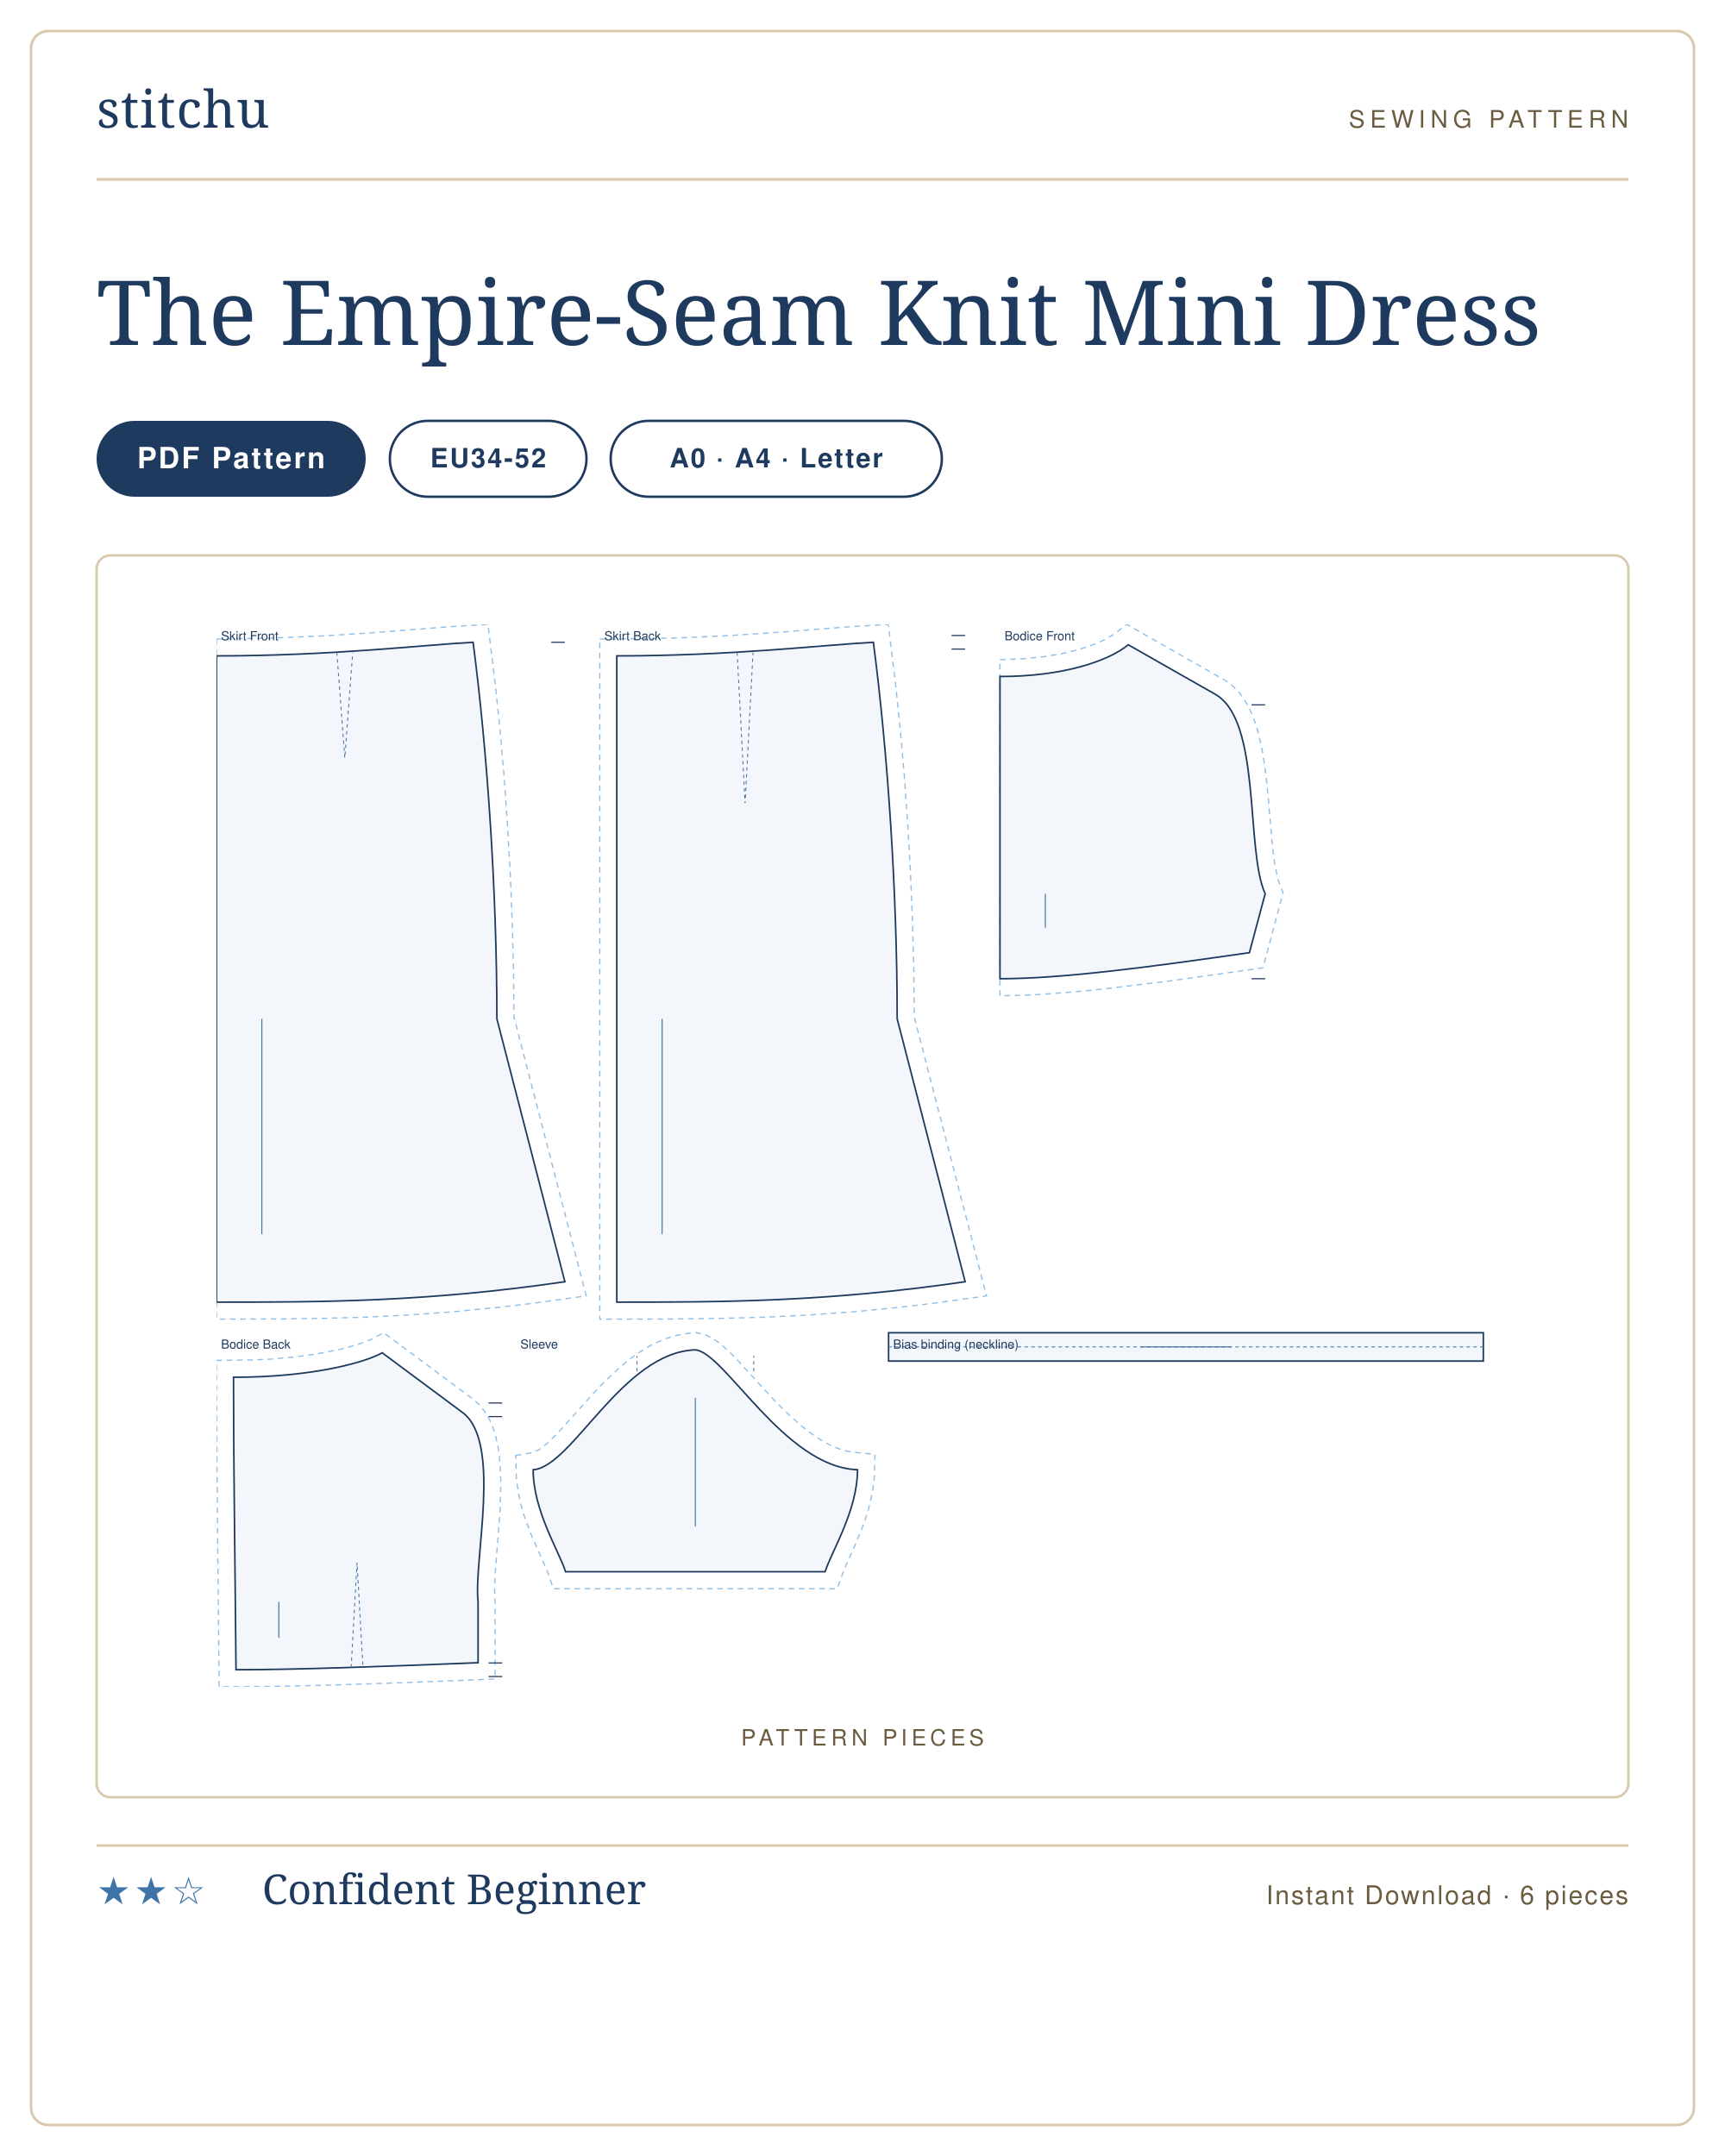
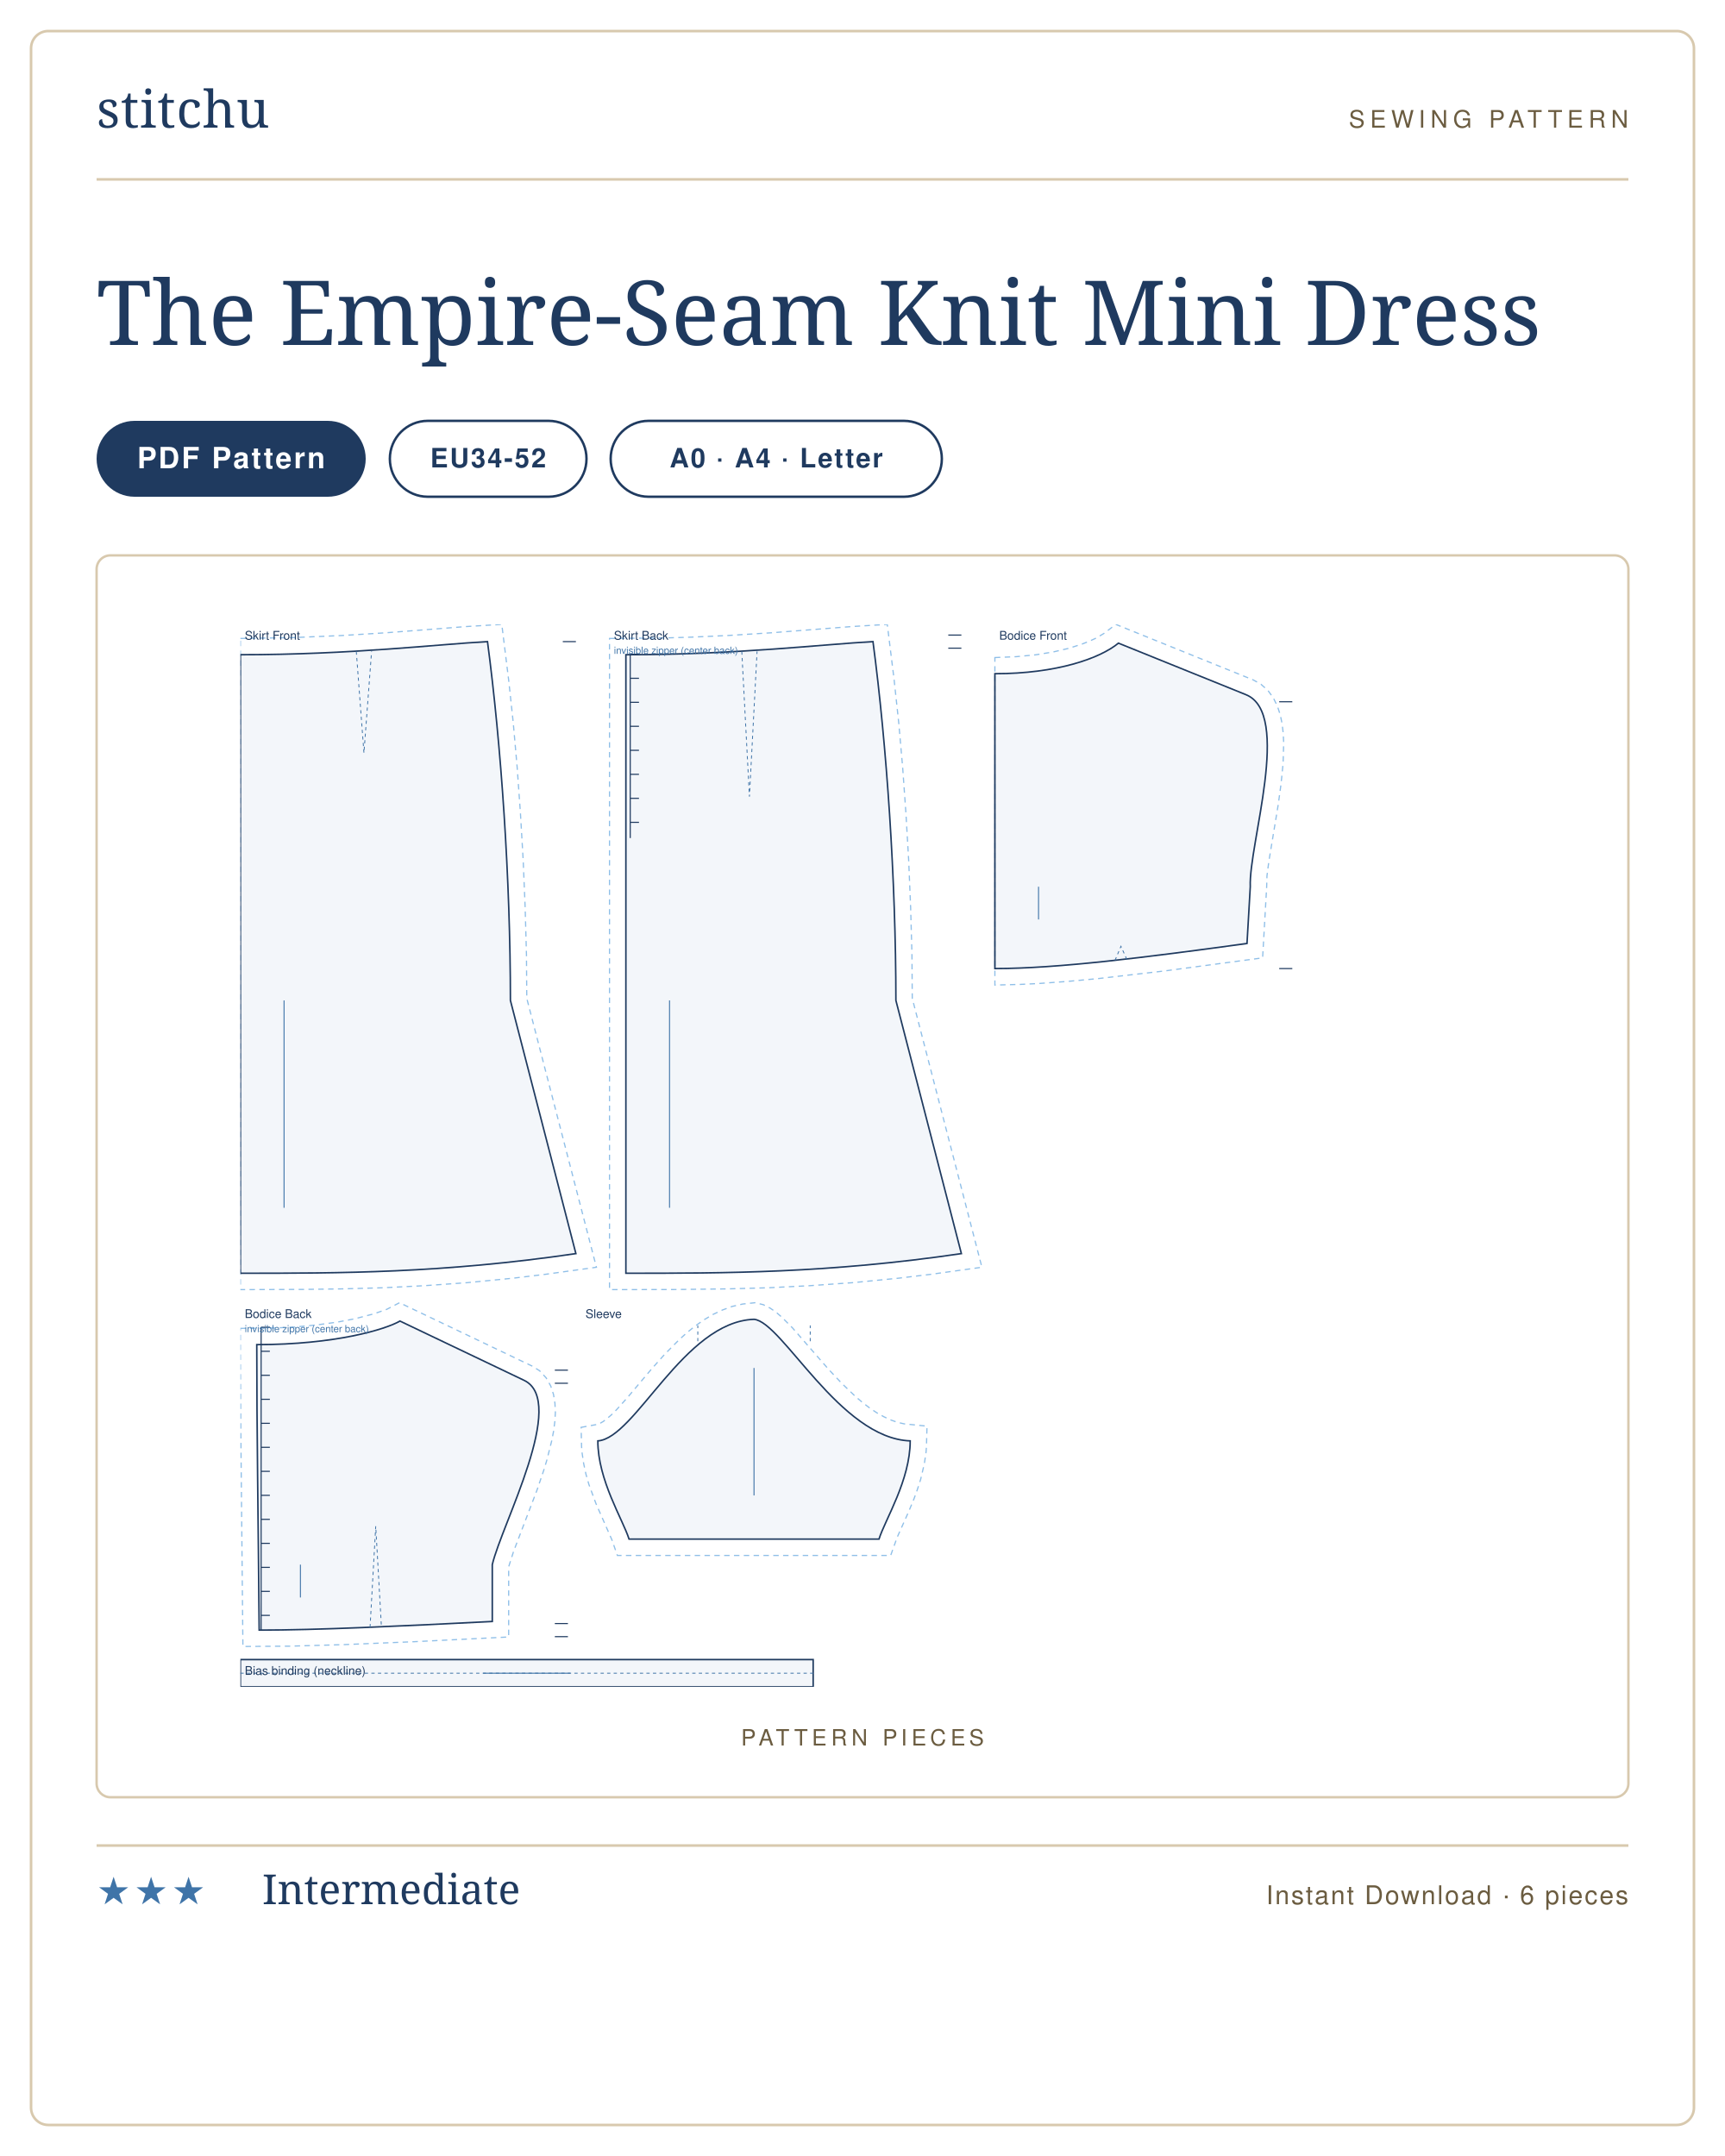
<svg xmlns="http://www.w3.org/2000/svg" viewBox="0 0 1000 1250" width="1000" height="1250" role="img" aria-label="The Empire-Seam Knit Mini Dress sewing pattern listing card">
  <rect width="1000" height="1250" fill="#ffffff" />
  <rect x="18" y="18" width="964" height="1214" rx="10" fill="#ffffff" stroke="#d8c9ae" stroke-width="1.5" />
  <g transform="translate(56 74)">
    <text x="0" y="0" font-family="'Didot','Bodoni 72',Georgia,serif" font-size="30" fill="#1f3a5f" letter-spacing="0.5">stitchu</text>
  </g>
  <g transform="translate(944 74)">
    <text x="0" y="0" text-anchor="end" font-family="Helvetica,Arial,sans-serif" font-size="14" letter-spacing="3" fill="#6b5c40">SEWING PATTERN</text>
  </g>
  <line x1="56" y1="104" x2="944" y2="104" stroke="#d8c9ae" stroke-width="1.5" />
  <text x="56" y="200" font-family="'Didot','Bodoni 72',Georgia,serif" font-size="52" font-weight="400" fill="#1f3a5f">The Empire-Seam Knit Mini Dress</text>
  <g>
    <rect x="56" y="244" width="156" height="44" rx="22" fill="#1f3a5f" />
    <text x="134" y="271.5" text-anchor="middle" font-family="Helvetica,Arial,sans-serif" font-size="17" font-weight="600" letter-spacing="1.2" fill="#ffffff">PDF Pattern</text>
  </g>
  <g>
    <rect x="226" y="244" width="114" height="44" rx="22" fill="none" stroke="#1f3a5f" stroke-width="1.4" />
    <text x="283" y="271" text-anchor="middle" font-family="Helvetica,Arial,sans-serif" font-size="15.5" font-weight="600" letter-spacing="1" fill="#1f3a5f">EU34-52</text>
  </g>
  <g>
    <rect x="354" y="244" width="192" height="44" rx="22" fill="none" stroke="#1f3a5f" stroke-width="1.4" />
    <text x="450" y="271" text-anchor="middle" font-family="Helvetica,Arial,sans-serif" font-size="15.5" font-weight="600" letter-spacing="1" fill="#1f3a5f">A0 · A4 · Letter</text>
  </g>
  <rect x="56" y="322" width="888" height="720" rx="8" fill="#fff" stroke="#d8c9ae" stroke-width="1.4" />
  <text x="500" y="1012" text-anchor="middle" font-family="Helvetica,Arial,sans-serif" font-size="13" letter-spacing="2.5" fill="#6b5c40">PATTERN PIECES</text>
-   <svg x="125.512" y="362" width="748.976" height="616" viewBox="0 0 1140.0 937.6" preserveAspectRatio="xMidYMid meet">
-     <path transform="translate(0.0 27.8)" d="M 0.0 -14.9 L 48.6 -15.7 L 93.1 -17.6 L 133.4 -20.1 L 206.8 -25.8 L 239.5 -27.8 L 245.8 23.6 L 250.0 63.3 L 253.6 104.6 L 256.6 147.2 L 259.1 190.5 L 260.9 234.1 L 262.1 277.5 L 262.4 318.4 L 326.2 564.8 L 279.2 571.3 L 250.0 574.8 L 208.2 578.9 L 168.4 581.7 L 130.4 583.6 L 93.7 584.6 L 58.1 585.1 L 0.0 585.3 Z" fill="none" stroke="#8fbfe8" stroke-width="1.1" stroke-dasharray="5 4" />
-     <path transform="translate(0.0 27.8)" d="M 0.0 0.0 C 101.9 0.0 181.1 -9.6 226.4 -12.0 C 239.0 84.1 247.4 208.2 247.4 320.3 L 307.4 552.3 C 184.5 570.3 92.2 570.3 0.0 570.3 L 0.0 0.0 Z" fill="rgba(63,116,168,.06)" stroke="#1f3a5f" stroke-width="1.4" />
+   <svg x="139.359" y="362" width="721.282" height="616" viewBox="0 0 1140.0 973.6" preserveAspectRatio="xMidYMid meet">
+     <path transform="translate(0.0 27.8)" d="M 0.0 -14.9 L 48.6 -15.7 L 93.1 -17.6 L 133.4 -20.1 L 206.8 -25.8 L 239.5 -27.8 L 245.8 23.2 L 250.0 62.4 L 253.6 103.4 L 256.6 145.5 L 259.1 188.3 L 260.9 231.5 L 262.1 274.5 L 262.4 314.9 L 326.2 561.3 L 279.2 567.8 L 250.0 571.3 L 208.2 575.4 L 168.4 578.2 L 130.4 580.1 L 93.7 581.1 L 58.1 581.6 L 0.0 581.8 Z" fill="none" stroke="#8fbfe8" stroke-width="1.1" stroke-dasharray="5 4" />
+     <path transform="translate(0.0 27.8)" d="M 0.0 0.0 C 101.9 0.0 181.1 -9.6 226.4 -12.0 C 239.0 83.0 247.4 205.9 247.4 316.8 L 307.4 548.8 C 184.5 566.8 92.2 566.8 0.0 566.8 L 0.0 0.0 Z" fill="rgba(63,116,168,.06)" stroke="#1f3a5f" stroke-width="1.4" />
    <path transform="translate(0.0 27.8)" d="M 106.2 -3.0 L 113.2 90.0 L 120.2 -3.0" fill="none" stroke="#3f74a8" stroke-width="0.8" stroke-dasharray="3 3" />
    <path transform="translate(0.0 27.8)" d="M 307.4 -12.0 L 295.4 -12.0" fill="none" stroke="#1f3a5f" stroke-width="1.0" />
-     <line transform="translate(0.0 27.8)" x1="40.0" y1="320.3" x2="40.0" y2="510.3" stroke="#3f74a8" stroke-width="0.9" />
+     <line transform="translate(0.0 27.8)" x1="40.0" y1="316.8" x2="40.0" y2="506.8" stroke="#3f74a8" stroke-width="0.9" />
    <text transform="translate(0.0 27.8)" x="4.0" y="-13.8" font-family="Helvetica,Arial,sans-serif" font-size="11" fill="#1f3a5f">Skirt Front</text>
-     <path transform="translate(353.2 27.8)" d="M -15.0 -14.9 L 36.8 -15.4 L 60.1 -16.1 L 93.1 -17.6 L 133.4 -20.1 L 206.8 -25.8 L 239.5 -27.8 L 245.8 23.6 L 250.0 63.3 L 253.6 104.6 L 256.6 147.2 L 259.1 190.5 L 260.9 234.1 L 262.1 277.5 L 262.4 318.4 L 326.2 564.8 L 279.2 571.3 L 250.0 574.8 L 208.2 578.9 L 168.4 581.7 L 130.4 583.6 L 93.7 584.6 L 46.3 585.2 L -15.0 585.3 Z" fill="none" stroke="#8fbfe8" stroke-width="1.1" stroke-dasharray="5 4" />
-     <path transform="translate(353.2 27.8)" d="M 0.0 0.0 C 101.9 0.0 181.1 -9.6 226.4 -12.0 C 239.0 84.1 247.4 208.2 247.4 320.3 L 307.4 552.3 C 184.5 570.3 92.2 570.3 0.0 570.3 L 0.0 0.0 Z" fill="rgba(63,116,168,.06)" stroke="#1f3a5f" stroke-width="1.4" />
+     <path transform="translate(353.2 27.8)" d="M -15.0 -14.9 L 36.8 -15.4 L 60.1 -16.1 L 93.1 -17.6 L 133.4 -20.1 L 206.8 -25.8 L 239.5 -27.8 L 245.8 23.2 L 250.0 62.4 L 253.6 103.4 L 256.6 145.5 L 259.1 188.3 L 260.9 231.5 L 262.1 274.5 L 262.4 314.9 L 326.2 561.3 L 279.2 567.8 L 250.0 571.3 L 208.2 575.4 L 168.4 578.2 L 130.4 580.1 L 93.7 581.1 L 46.3 581.7 L -15.0 581.8 Z" fill="none" stroke="#8fbfe8" stroke-width="1.1" stroke-dasharray="5 4" />
+     <path transform="translate(353.2 27.8)" d="M 0.0 0.0 C 101.9 0.0 181.1 -9.6 226.4 -12.0 C 239.0 83.0 247.4 205.9 247.4 316.8 L 307.4 548.8 C 184.5 566.8 92.2 566.8 0.0 566.8 L 0.0 0.0 Z" fill="rgba(63,116,168,.06)" stroke="#1f3a5f" stroke-width="1.4" />
    <path transform="translate(353.2 27.8)" d="M 106.2 -3.0 L 113.2 130.0 L 120.2 -3.0" fill="none" stroke="#3f74a8" stroke-width="0.8" stroke-dasharray="3 3" />
-     <path transform="translate(353.2 27.8)" d="M 307.4 -18.0 L 295.4 -18.0 M 307.4 -6.0 L 295.4 -6.0" fill="none" stroke="#1f3a5f" stroke-width="1.0" />
-     <line transform="translate(353.2 27.8)" x1="40.0" y1="320.3" x2="40.0" y2="510.3" stroke="#3f74a8" stroke-width="0.9" />
+     <path transform="translate(353.2 27.8)" d="M 307.4 -18.0 L 295.4 -18.0 M 307.4 -6.0 L 295.4 -6.0 M 4.0 -0.4 L 4.0 168.0 M 4.0 -0.4 L 12.0 -0.4 M 4.0 21.6 L 12.0 21.6 M 4.0 43.6 L 12.0 43.6 M 4.0 65.6 L 12.0 65.6 M 4.0 87.6 L 12.0 87.6 M 4.0 109.6 L 12.0 109.6 M 4.0 131.6 L 12.0 131.6 M 4.0 153.6 L 12.0 153.6" fill="none" stroke="#1f3a5f" stroke-width="1.0" />
+     <line transform="translate(353.2 27.8)" x1="40.0" y1="316.8" x2="40.0" y2="506.8" stroke="#3f74a8" stroke-width="0.9" />
    <text transform="translate(353.2 27.8)" x="-11.0" y="-13.8" font-family="Helvetica,Arial,sans-serif" font-size="11" fill="#1f3a5f">Skirt Back</text>
-     <path transform="translate(691.3 18.0)" d="M 0.0 13.2 L 19.5 12.4 L 37.3 10.7 L 53.3 8.1 L 67.5 4.8 L 79.7 0.9 L 86.8 -1.9 L 92.9 -4.7 L 100.1 -9.0 L 111.9 -18.0 L 198.0 31.0 L 204.5 35.5 L 210.5 41.4 L 215.5 48.1 L 219.6 55.3 L 223.1 63.0 L 226.0 71.0 L 228.4 79.3 L 232.1 96.9 L 234.7 115.1 L 236.6 133.7 L 240.4 177.5 L 242.3 192.5 L 244.7 204.8 L 246.2 209.6 L 249.8 218.8 L 232.1 285.1 L 148.1 296.9 L 90.1 303.9 L 63.3 306.5 L 38.1 308.4 L 22.3 309.2 L 0.0 309.8 L 0.0 38.0 Z" fill="none" stroke="#8fbfe8" stroke-width="1.1" stroke-dasharray="5 4" />
-     <path transform="translate(691.3 18.0)" d="M 0.0 28.0 C 56.6 28.0 96.2 14.0 113.2 0.0 L 190.0 43.7 C 231.0 67.0 216.4 181.0 234.0 219.7 L 220.1 271.7 C 132.1 284.4 55.0 294.7 0.0 294.7 C 0.0 188.0 0.0 108.0 0.0 28.0 Z" fill="rgba(63,116,168,.06)" stroke="#1f3a5f" stroke-width="1.4" />
-     <path transform="translate(691.3 18.0)" d="M 234.0 53.0 L 222.0 53.0 M 234.0 294.7 L 222.0 294.7" fill="none" stroke="#1f3a5f" stroke-width="1.0" />
-     <line transform="translate(691.3 18.0)" x1="40.0" y1="219.7" x2="40.0" y2="249.7" stroke="#3f74a8" stroke-width="0.9" />
-     <text transform="translate(691.3 18.0)" x="4.0" y="-4.0" font-family="Helvetica,Arial,sans-serif" font-size="11" fill="#1f3a5f">Bodice Front</text>
-     <path transform="translate(15.0 642.8)" d="M -15.0 6.7 L 17.0 6.3 L 32.9 5.6 L 54.6 3.6 L 73.6 1.0 L 94.7 -3.2 L 110.7 -7.7 L 121.0 -11.6 L 132.5 -17.7 L 211.6 41.1 L 217.1 46.0 L 222.1 52.3 L 226.0 59.2 L 229.1 66.4 L 231.4 74.0 L 233.2 81.8 L 234.4 89.9 L 235.2 98.2 L 235.9 115.3 L 235.1 141.5 L 231.2 190.3 L 230.5 203.6 L 230.4 214.1 L 230.8 219.1 L 230.8 287.9 L 144.6 291.3 L 79.7 293.4 L 30.9 294.5 L -12.7 294.7 L -14.6 100.1 L -15.0 31.3 Z" fill="none" stroke="#8fbfe8" stroke-width="1.1" stroke-dasharray="5 4" />
-     <path transform="translate(15.0 642.8)" d="M 0.0 21.6 C 72.2 21.6 118.1 7.6 131.2 0.0 L 202.1 52.7 C 237.1 78.7 211.7 183.0 215.8 219.7 L 215.8 273.5 C 130.4 276.9 55.6 279.7 2.2 279.7 C 1.3 176.5 0.0 99.0 0.0 21.6 Z" fill="rgba(63,116,168,.06)" stroke="#1f3a5f" stroke-width="1.4" />
-     <path transform="translate(15.0 642.8)" d="M 103.8 277.7 L 109.0 185.2 L 114.2 277.2" fill="none" stroke="#3f74a8" stroke-width="0.8" stroke-dasharray="3 3" />
-     <path transform="translate(15.0 642.8)" d="M 237.1 44.3 L 225.1 44.3 M 237.1 56.3 L 225.1 56.3 M 237.1 273.7 L 225.1 273.7 M 237.1 285.7 L 225.1 285.7" fill="none" stroke="#1f3a5f" stroke-width="1.0" />
-     <line transform="translate(15.0 642.8)" x1="40.0" y1="219.7" x2="40.0" y2="251.5" stroke="#3f74a8" stroke-width="0.9" />
-     <text transform="translate(15.0 642.8)" x="-11.0" y="-3.7" font-family="Helvetica,Arial,sans-serif" font-size="11" fill="#1f3a5f">Bodice Back</text>
-     <path transform="translate(422.5 640.2)" d="M -158.4 93.2 L -142.8 90.5 L -137.8 88.0 L -134.3 85.5 L -130.2 82.1 L -121.1 73.1 L -93.9 42.8 L -81.5 29.5 L -68.0 16.7 L -60.9 10.6 L -53.4 4.9 L -45.6 -0.3 L -37.4 -5.0 L -28.8 -8.9 L -19.8 -12.0 L -10.3 -14.1 L 1.0 -15.2 L 8.3 -13.5 L 14.4 -10.6 L 19.8 -7.1 L 24.8 -3.0 L 34.9 6.6 L 67.9 42.6 L 80.1 54.9 L 92.7 66.4 L 99.2 71.5 L 105.6 76.2 L 112.1 80.4 L 118.6 83.9 L 124.9 86.7 L 131.2 88.8 L 137.4 90.1 L 158.5 92.2 L 158.0 111.0 L 157.6 116.2 L 156.1 126.4 L 152.7 141.0 L 149.7 150.2 L 146.5 159.0 L 141.4 171.2 L 131.2 194.0 L 125.2 210.8 L -125.2 210.8 L -130.2 196.4 L -144.8 163.2 L -151.3 145.6 L -154.0 136.2 L -156.1 126.4 L -157.6 116.2 L -158.0 111.0 Z" fill="none" stroke="#8fbfe8" stroke-width="1.1" stroke-dasharray="5 4" />
-     <path transform="translate(422.5 640.2)" d="M -143.1 105.8 C -108.8 103.6 -64.4 2.1 0.0 0.0 C 25.8 2.1 78.7 103.6 143.1 105.8 C 143.1 141.8 120.2 177.8 114.5 195.8 L -114.5 195.8 C -120.2 177.8 -143.1 141.8 -143.1 105.8 Z" fill="rgba(63,116,168,.06)" stroke="#1f3a5f" stroke-width="1.4" />
-     <path transform="translate(422.5 640.2)" d="M -51.5 19.0 L -51.5 5.3 M 51.5 19.0 L 51.5 5.3" fill="none" stroke="#3f74a8" stroke-width="0.8" stroke-dasharray="3 3" />
-     <line transform="translate(422.5 640.2)" x1="0.0" y1="42.3" x2="0.0" y2="155.8" stroke="#3f74a8" stroke-width="0.9" />
-     <text transform="translate(422.5 640.2)" x="-154.4" y="-1.2" font-family="Helvetica,Arial,sans-serif" font-size="11" fill="#1f3a5f">Sleeve</text>
-     <path transform="translate(593.0 625.1)" d="M 0.0 0.0 L 524.8 0.0 L 524.8 25.0 L 0.0 25.0 Z" fill="rgba(63,116,168,.06)" stroke="#1f3a5f" stroke-width="1.4" />
-     <path transform="translate(593.0 625.1)" d="M 0.0 12.5 L 524.8 12.5" fill="none" stroke="#3f74a8" stroke-width="0.8" stroke-dasharray="3 3" />
-     <line transform="translate(593.0 625.1)" x1="222.4" y1="12.5" x2="302.4" y2="12.5" stroke="#3f74a8" stroke-width="0.9" />
-     <text transform="translate(593.0 625.1)" x="4.0" y="14.0" font-family="Helvetica,Arial,sans-serif" font-size="11" fill="#1f3a5f">Bias binding (neckline)</text>
+     <text transform="translate(353.2 27.8)" x="-11.0" y="-0.8" font-family="Helvetica,Arial,sans-serif" font-size="9" fill="#3f74a8">invisible zipper (center back)</text>
+     <path transform="translate(691.3 17.2)" d="M 0.0 13.2 L 19.5 12.4 L 37.3 10.7 L 53.3 8.1 L 67.5 4.8 L 79.7 0.9 L 86.8 -1.9 L 92.9 -4.7 L 100.1 -9.0 L 110.8 -17.2 L 236.5 33.6 L 243.6 37.5 L 250.2 43.4 L 255.2 50.3 L 258.9 57.9 L 261.5 65.8 L 263.2 74.1 L 264.2 82.7 L 264.6 91.5 L 264.1 109.9 L 262.2 128.9 L 259.6 148.0 L 251.0 200.1 L 249.3 213.2 L 249.0 223.6 L 245.3 288.4 L 155.3 300.4 L 94.4 307.4 L 66.3 310.0 L 39.9 311.9 L 23.3 312.7 L 0.0 313.3 L 0.0 38.1 Z" fill="none" stroke="#8fbfe8" stroke-width="1.1" stroke-dasharray="5 4" />
+     <path transform="translate(691.3 17.2)" d="M 0.0 28.0 C 56.6 28.0 96.2 14.0 113.2 0.0 L 230.0 47.2 C 272.5 64.3 232.4 184.5 234.0 223.2 L 231.0 275.2 C 138.6 287.9 57.8 298.2 0.0 298.2 C 0.0 190.1 0.0 109.1 0.0 28.0 Z" fill="rgba(63,116,168,.06)" stroke="#1f3a5f" stroke-width="1.4" />
+     <path transform="translate(691.3 17.2)" d="M 110.1 290.6 L 115.5 277.8 L 120.9 289.8" fill="none" stroke="#3f74a8" stroke-width="0.8" stroke-dasharray="3 3" />
+     <path transform="translate(691.3 17.2)" d="M 272.5 53.7 L 260.5 53.7 M 272.5 298.2 L 260.5 298.2" fill="none" stroke="#1f3a5f" stroke-width="1.0" />
+     <line transform="translate(691.3 17.2)" x1="40.0" y1="223.2" x2="40.0" y2="253.2" stroke="#3f74a8" stroke-width="0.9" />
+     <text transform="translate(691.3 17.2)" x="4.0" y="-3.2" font-family="Helvetica,Arial,sans-serif" font-size="11" fill="#1f3a5f">Bodice Front</text>
+     <path transform="translate(15.0 638.4)" d="M -15.0 6.7 L 17.0 6.3 L 32.9 5.6 L 54.6 3.6 L 73.6 1.0 L 89.9 -2.1 L 107.2 -6.6 L 119.0 -10.7 L 130.8 -16.8 L 252.2 41.2 L 259.1 45.5 L 265.1 52.0 L 269.3 59.4 L 271.9 67.3 L 273.2 75.4 L 273.6 83.7 L 273.1 92.1 L 272.0 100.7 L 270.3 109.5 L 265.8 127.4 L 263.0 136.6 L 256.8 154.8 L 235.3 211.1 L 230.8 225.2 L 230.8 289.5 L 144.7 293.8 L 79.8 296.5 L 30.9 297.9 L -12.7 298.2 L -14.6 101.2 L -15.0 31.4 Z" fill="none" stroke="#8fbfe8" stroke-width="1.1" stroke-dasharray="5 4" />
+     <path transform="translate(15.0 638.4)" d="M 0.0 21.6 C 72.2 21.6 118.1 7.6 131.2 0.0 L 244.9 54.3 C 285.1 73.5 224.5 186.0 215.8 223.2 L 215.8 275.3 C 130.4 279.6 55.6 283.2 2.2 283.2 C 1.3 178.6 0.0 100.1 0.0 21.6 Z" fill="rgba(63,116,168,.06)" stroke="#1f3a5f" stroke-width="1.4" />
+     <path transform="translate(15.0 638.4)" d="M 103.8 280.6 L 109.0 188.0 L 114.2 280.0" fill="none" stroke="#3f74a8" stroke-width="0.8" stroke-dasharray="3 3" />
+     <path transform="translate(15.0 638.4)" d="M 285.1 45.0 L 273.1 45.0 M 285.1 57.0 L 273.1 57.0 M 285.1 277.2 L 273.1 277.2 M 285.1 289.2 L 273.1 289.2 M 4.0 5.7 L 4.0 283.2 M 4.0 5.7 L 12.0 5.7 M 4.0 27.7 L 12.0 27.7 M 4.0 49.7 L 12.0 49.7 M 4.0 71.7 L 12.0 71.7 M 4.0 93.7 L 12.0 93.7 M 4.0 115.7 L 12.0 115.7 M 4.0 137.7 L 12.0 137.7 M 4.0 159.7 L 12.0 159.7 M 4.0 181.7 L 12.0 181.7 M 4.0 203.7 L 12.0 203.7 M 4.0 225.7 L 12.0 225.7 M 4.0 247.7 L 12.0 247.7 M 4.0 269.7 L 12.0 269.7" fill="none" stroke="#1f3a5f" stroke-width="1.0" />
+     <line transform="translate(15.0 638.4)" x1="40.0" y1="223.2" x2="40.0" y2="253.3" stroke="#3f74a8" stroke-width="0.9" />
+     <text transform="translate(15.0 638.4)" x="-11.0" y="-2.8" font-family="Helvetica,Arial,sans-serif" font-size="11" fill="#1f3a5f">Bodice Back</text>
+     <text transform="translate(15.0 638.4)" x="-11.0" y="10.2" font-family="Helvetica,Arial,sans-serif" font-size="9" fill="#3f74a8">invisible zipper (center back)</text>
+     <path transform="translate(470.6 636.8)" d="M -158.4 99.0 L -143.0 96.2 L -141.0 95.3 L -138.1 93.6 L -134.6 90.9 L -130.5 87.4 L -126.1 83.0 L -116.4 72.2 L -94.2 45.9 L -81.8 32.0 L -68.3 18.4 L -61.2 12.0 L -53.7 6.0 L -45.9 0.5 L -37.7 -4.4 L -29.0 -8.5 L -20.0 -11.8 L -10.4 -14.0 L 1.0 -15.2 L 8.5 -13.4 L 14.7 -10.3 L 20.1 -6.6 L 25.1 -2.3 L 35.2 7.8 L 68.2 45.7 L 80.4 58.7 L 93.0 70.8 L 99.5 76.3 L 105.9 81.2 L 112.4 85.6 L 118.8 89.2 L 125.2 92.2 L 131.4 94.4 L 137.6 95.8 L 158.5 97.9 L 158.0 116.7 L 157.6 121.9 L 156.1 132.1 L 152.7 146.6 L 149.7 155.9 L 146.5 164.7 L 141.4 176.9 L 131.2 199.7 L 125.2 216.4 L -125.2 216.4 L -130.2 202.1 L -144.8 168.9 L -151.3 151.3 L -154.0 141.9 L -156.1 132.1 L -157.6 121.9 L -158.0 116.7 Z" fill="none" stroke="#8fbfe8" stroke-width="1.1" stroke-dasharray="5 4" />
+     <path transform="translate(470.6 636.8)" d="M -143.1 111.4 C -108.8 109.2 -64.4 2.2 0.0 0.0 C 25.8 2.2 78.7 109.2 143.1 111.4 C 143.1 147.4 120.2 183.4 114.5 201.4 L -114.5 201.4 C -120.2 183.4 -143.1 147.4 -143.1 111.4 Z" fill="rgba(63,116,168,.06)" stroke="#1f3a5f" stroke-width="1.4" />
+     <path transform="translate(470.6 636.8)" d="M -51.5 20.1 L -51.5 5.6 M 51.5 20.1 L 51.5 5.6" fill="none" stroke="#3f74a8" stroke-width="0.8" stroke-dasharray="3 3" />
+     <line transform="translate(470.6 636.8)" x1="0.0" y1="44.6" x2="0.0" y2="161.4" stroke="#3f74a8" stroke-width="0.9" />
+     <text transform="translate(470.6 636.8)" x="-154.4" y="-1.2" font-family="Helvetica,Arial,sans-serif" font-size="11" fill="#1f3a5f">Sleeve</text>
+     <path transform="translate(0.0 948.6)" d="M 0.0 0.0 L 524.8 0.0 L 524.8 25.0 L 0.0 25.0 Z" fill="rgba(63,116,168,.06)" stroke="#1f3a5f" stroke-width="1.4" />
+     <path transform="translate(0.0 948.6)" d="M 0.0 12.5 L 524.8 12.5" fill="none" stroke="#3f74a8" stroke-width="0.8" stroke-dasharray="3 3" />
+     <line transform="translate(0.0 948.6)" x1="222.4" y1="12.5" x2="302.4" y2="12.5" stroke="#3f74a8" stroke-width="0.9" />
+     <text transform="translate(0.0 948.6)" x="4.0" y="14.0" font-family="Helvetica,Arial,sans-serif" font-size="11" fill="#1f3a5f">Bias binding (neckline)</text>
  </svg>
  <line x1="56" y1="1070" x2="944" y2="1070" stroke="#d8c9ae" stroke-width="1.5" />
-   <text x="56" y="1104" font-family="Helvetica,Arial,sans-serif" font-size="22" letter-spacing="2" fill="#3f74a8">★★☆</text>
-   <text x="152" y="1104" font-family="'Didot','Bodoni 72',Georgia,serif" font-size="24" fill="#1f3a5f">Confident Beginner</text>
+   <text x="56" y="1104" font-family="Helvetica,Arial,sans-serif" font-size="22" letter-spacing="2" fill="#3f74a8">★★★</text>
+   <text x="152" y="1104" font-family="'Didot','Bodoni 72',Georgia,serif" font-size="24" fill="#1f3a5f">Intermediate</text>
  <text x="944" y="1104" text-anchor="end" font-family="Helvetica,Arial,sans-serif" font-size="15" letter-spacing="1" fill="#6b5c40">Instant Download · 6 pieces</text>
</svg>
